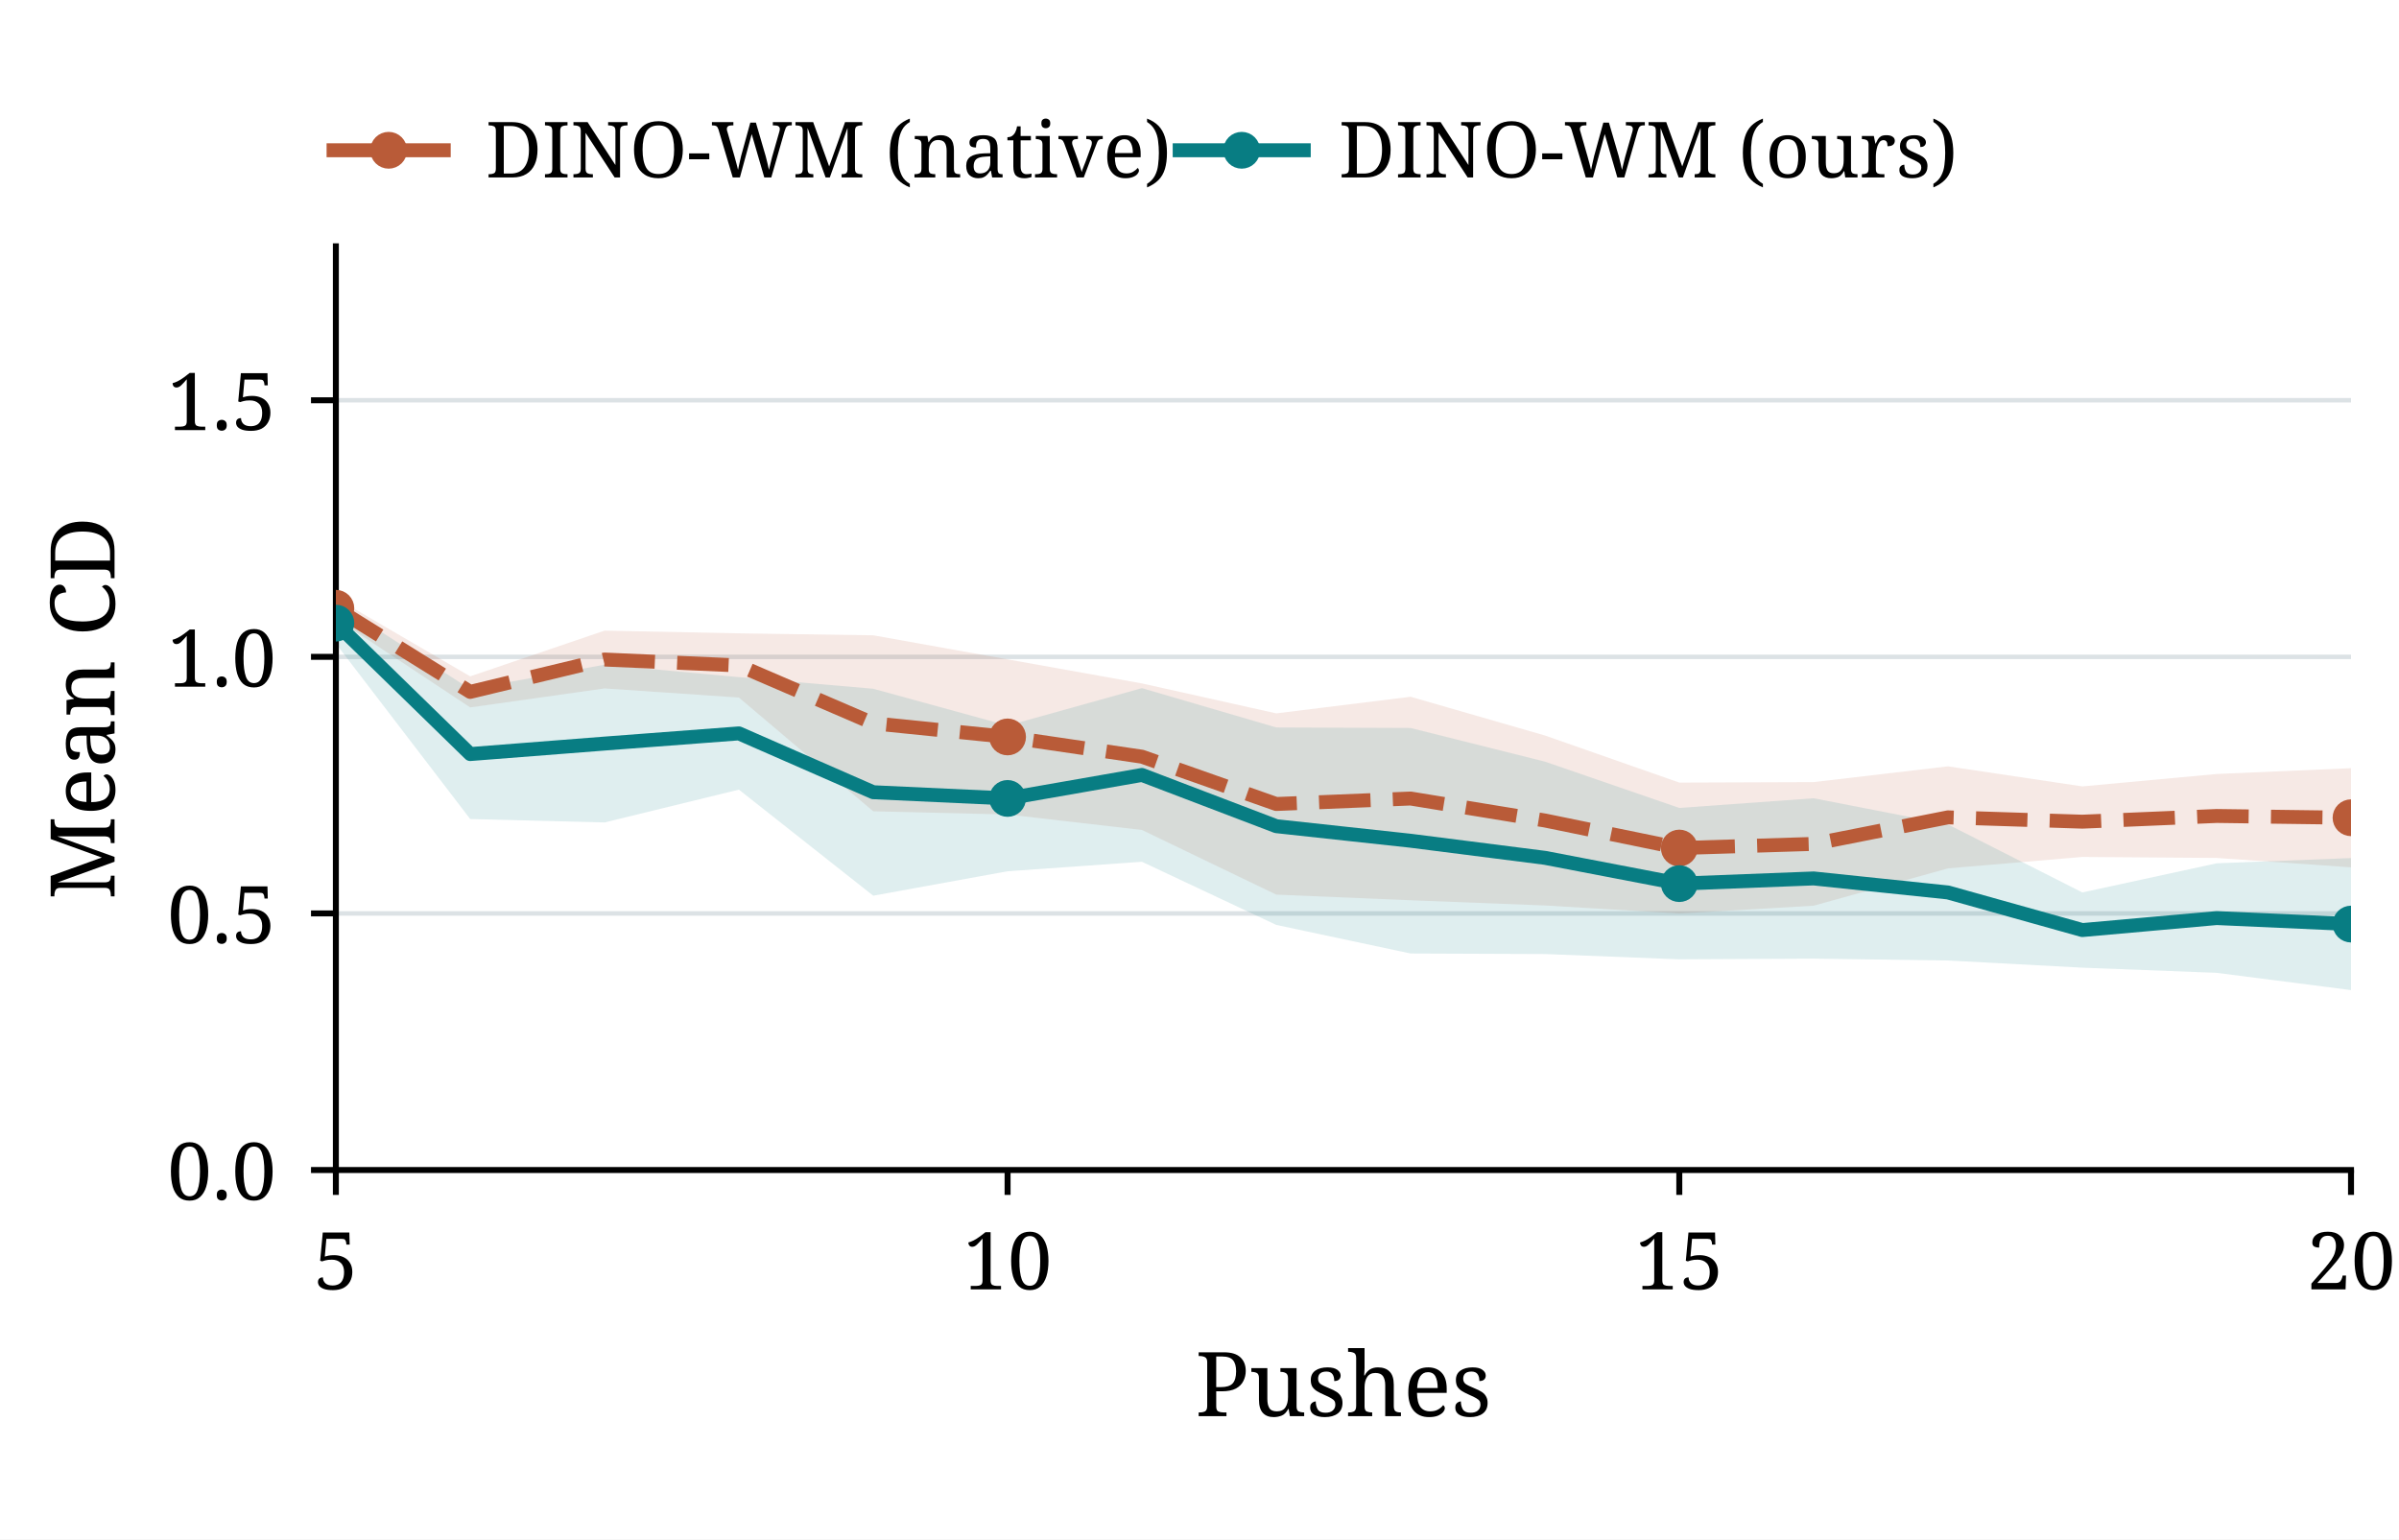
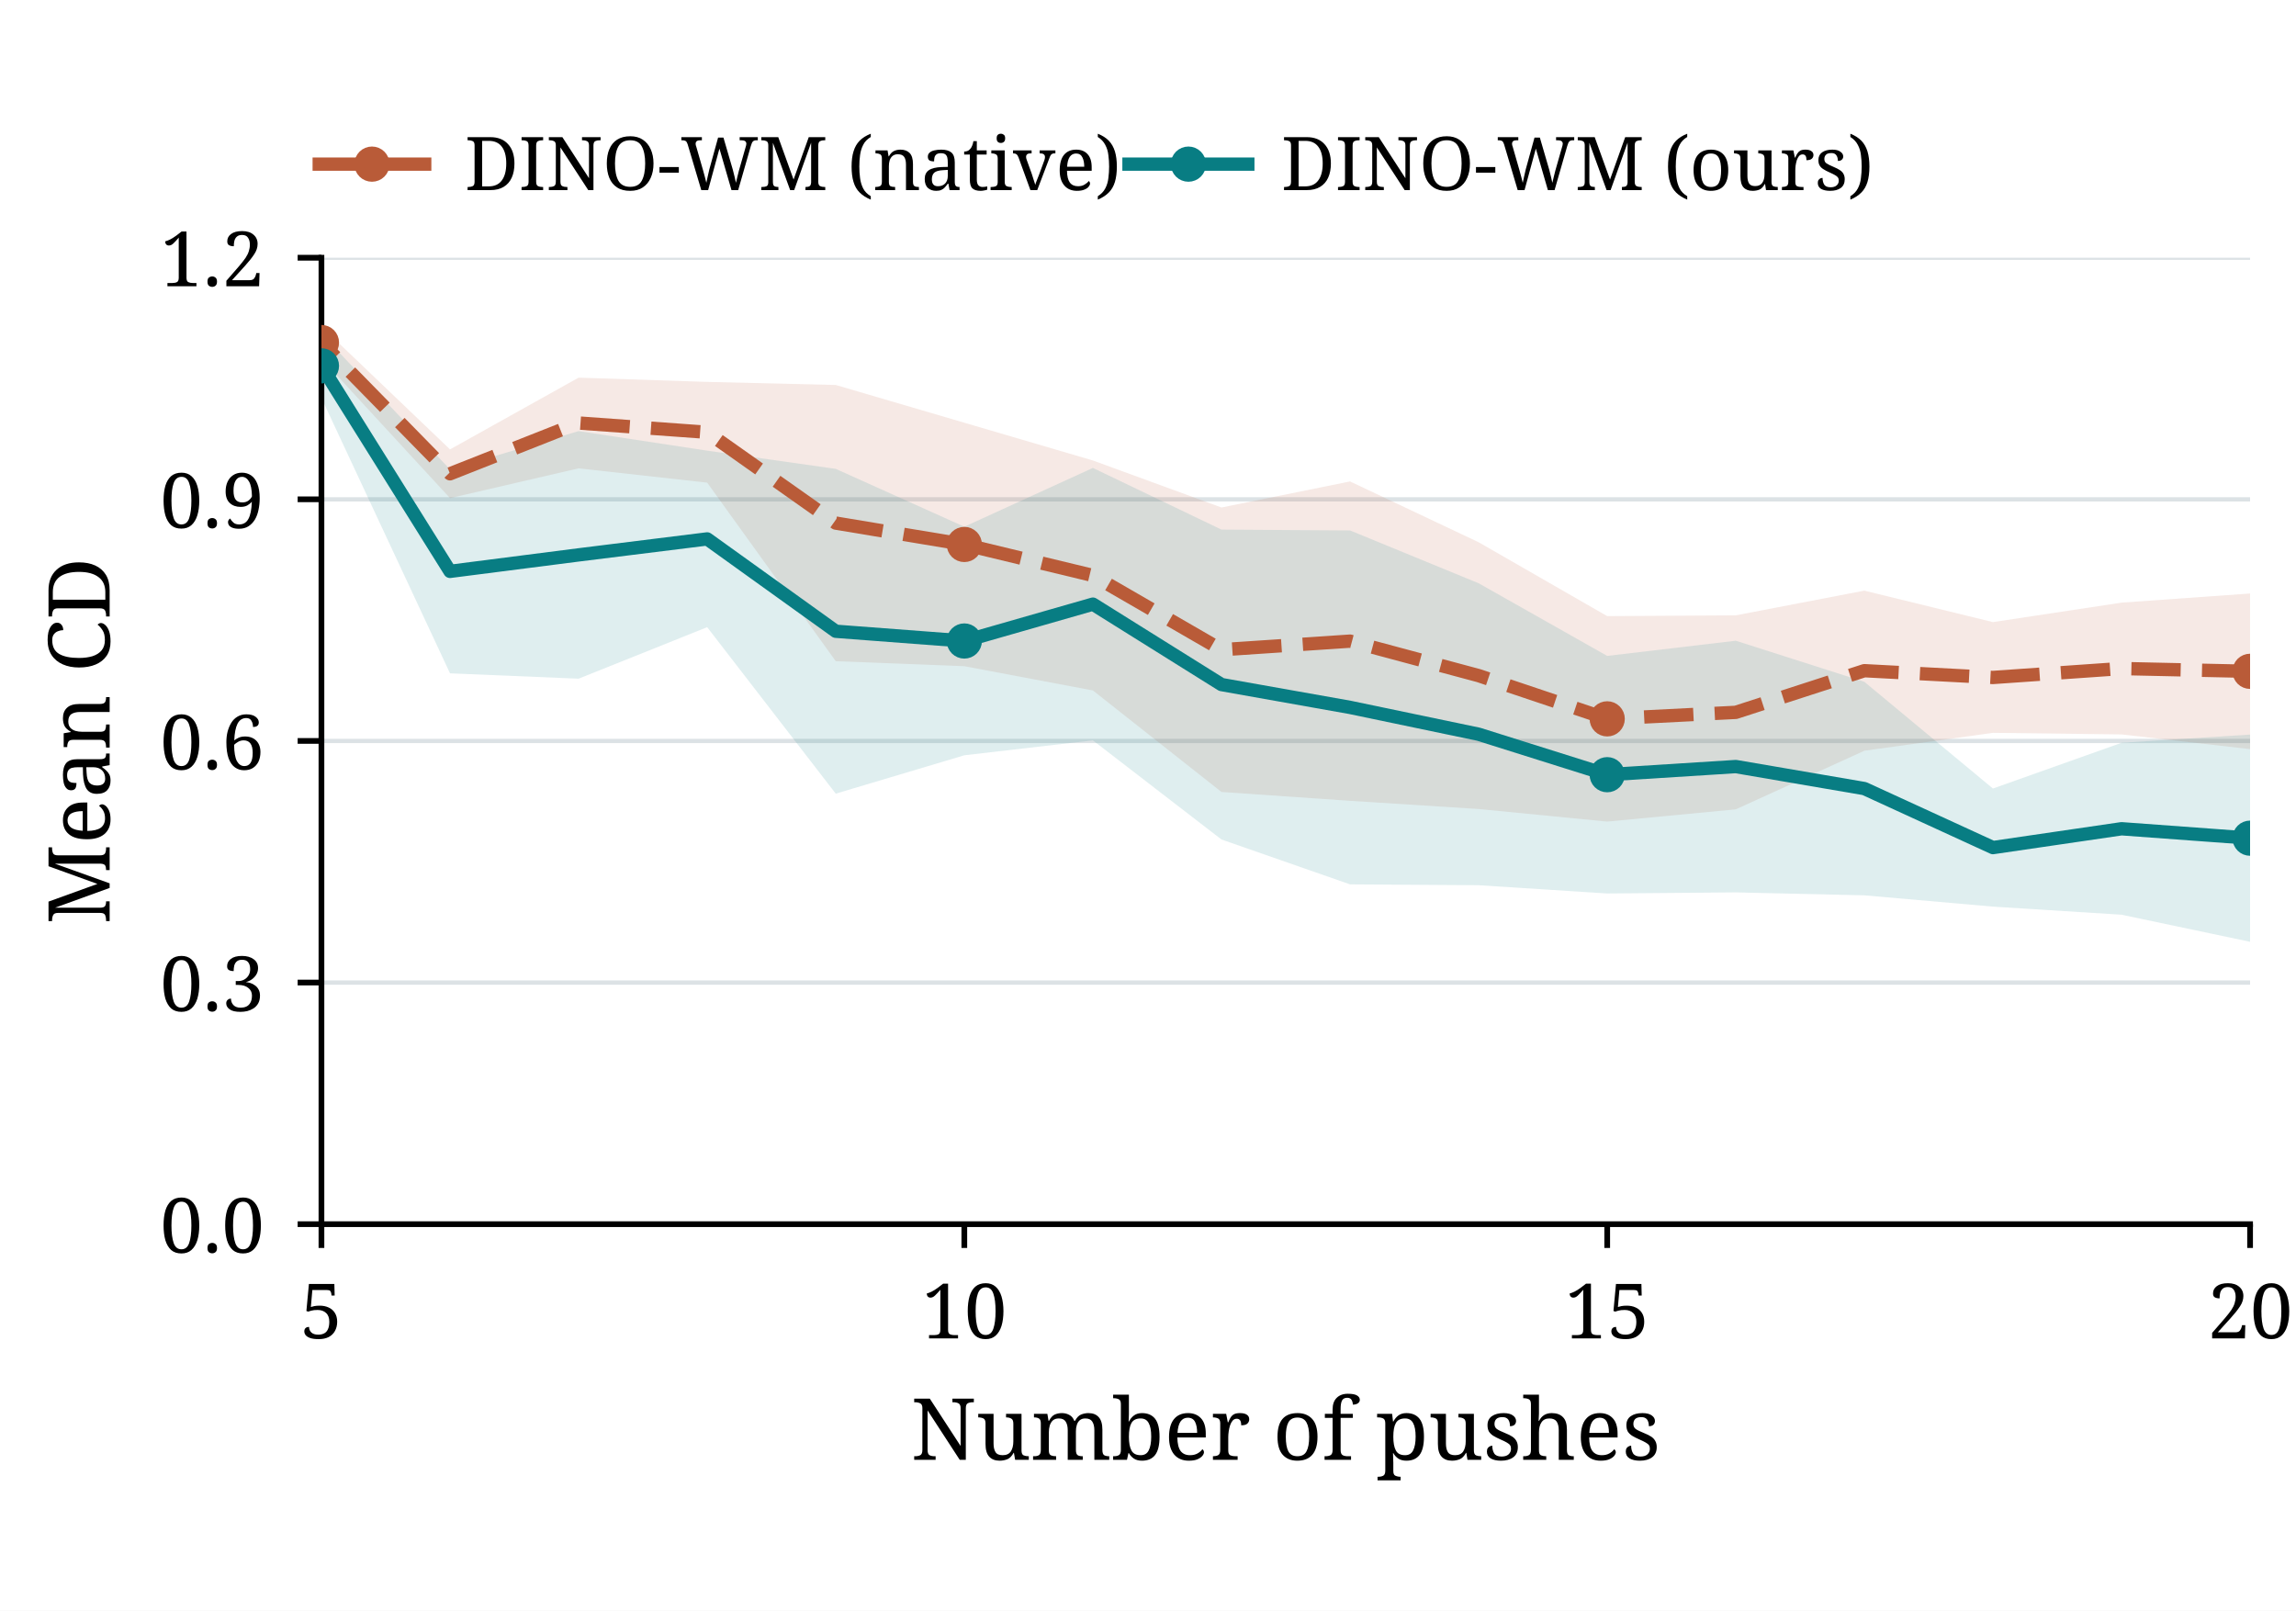
- <svg xmlns="http://www.w3.org/2000/svg" xmlns:xlink="http://www.w3.org/1999/xlink" width="241.2pt" height="154.8pt" viewBox="0 0 241.2 154.8" version="1.1">
+ <svg xmlns="http://www.w3.org/2000/svg" xmlns:xlink="http://www.w3.org/1999/xlink" width="241.2pt" height="169.2pt" viewBox="0 0 241.2 169.2" version="1.1">
  <defs>
    <style type="text/css">*{stroke-linejoin: round; stroke-linecap: butt}</style>
  </defs>
  <g id="figure_1">
    <g id="patch_1">
-       <path d="M 0 154.8 L 241.2 154.8 L 241.2 0 L 0 0 z " style="fill: #ffffff" />
+       <path d="M 0 169.2 L 241.2 169.2 L 241.2 0 L 0 0 z " style="fill: #ffffff" />
    </g>
    <g id="axes_1">
      <g id="patch_2">
-         <path d="M 33.768 117.648 L 236.376 117.648 L 236.376 24.768 L 33.768 24.768 z " style="fill: #ffffff" />
+         <path d="M 33.768 128.592 L 236.376 128.592 L 236.376 27.072 L 33.768 27.072 z " style="fill: #ffffff" />
      </g>
      <g id="matplotlib.axis_1">
        <g id="xtick_1">
          <g id="line2d_1">
            <defs>
-               <path id="mb3c843a8c1" d="M 0 0 L 0 2.5 " style="stroke: #000000; stroke-width: 0.6" />
+               <path id="mee7f53ea67" d="M 0 0 L 0 2.5 " style="stroke: #000000; stroke-width: 0.6" />
            </defs>
            <g>
-               <use xlink:href="#mb3c843a8c1" x="33.768" y="117.648" style="stroke: #000000; stroke-width: 0.6" />
+               <use xlink:href="#mee7f53ea67" x="33.768" y="128.592" style="stroke: #000000; stroke-width: 0.6" />
            </g>
          </g>
          <g id="text_1">
-             <text style="font-size: 8px; font-family: 'STIXGeneral', serif; text-anchor: middle" x="33.768" y="129.648" transform="rotate(-0 33.768 129.648)">5</text>
+             <text style="font-size: 8px; font-family: 'STIXGeneral', serif; text-anchor: middle" x="33.768" y="140.592" transform="rotate(-0 33.768 140.592)">5</text>
          </g>
        </g>
        <g id="xtick_2">
          <g id="line2d_2">
            <g>
-               <use xlink:href="#mb3c843a8c1" x="101.304" y="117.648" style="stroke: #000000; stroke-width: 0.6" />
+               <use xlink:href="#mee7f53ea67" x="101.304" y="128.592" style="stroke: #000000; stroke-width: 0.6" />
            </g>
          </g>
          <g id="text_2">
-             <text style="font-size: 8px; font-family: 'STIXGeneral', serif; text-anchor: middle" x="101.304" y="129.648" transform="rotate(-0 101.304 129.648)">10</text>
+             <text style="font-size: 8px; font-family: 'STIXGeneral', serif; text-anchor: middle" x="101.304" y="140.592" transform="rotate(-0 101.304 140.592)">10</text>
          </g>
        </g>
        <g id="xtick_3">
          <g id="line2d_3">
            <g>
-               <use xlink:href="#mb3c843a8c1" x="168.84" y="117.648" style="stroke: #000000; stroke-width: 0.6" />
+               <use xlink:href="#mee7f53ea67" x="168.84" y="128.592" style="stroke: #000000; stroke-width: 0.6" />
            </g>
          </g>
          <g id="text_3">
-             <text style="font-size: 8px; font-family: 'STIXGeneral', serif; text-anchor: middle" x="168.84" y="129.648" transform="rotate(-0 168.84 129.648)">15</text>
+             <text style="font-size: 8px; font-family: 'STIXGeneral', serif; text-anchor: middle" x="168.84" y="140.592" transform="rotate(-0 168.84 140.592)">15</text>
          </g>
        </g>
        <g id="xtick_4">
          <g id="line2d_4">
            <g>
-               <use xlink:href="#mb3c843a8c1" x="236.376" y="117.648" style="stroke: #000000; stroke-width: 0.6" />
+               <use xlink:href="#mee7f53ea67" x="236.376" y="128.592" style="stroke: #000000; stroke-width: 0.6" />
            </g>
          </g>
          <g id="text_4">
-             <text style="font-size: 8px; font-family: 'STIXGeneral', serif; text-anchor: middle" x="236.376" y="129.648" transform="rotate(-0 236.376 129.648)">20</text>
+             <text style="font-size: 8px; font-family: 'STIXGeneral', serif; text-anchor: middle" x="236.376" y="140.592" transform="rotate(-0 236.376 140.592)">20</text>
          </g>
        </g>
        <g id="text_5">
-           <text style="font-size: 9px; font-family: 'STIXGeneral', serif; text-anchor: middle" x="135.072" y="142.398" transform="rotate(-0 135.072 142.398)">Pushes</text>
+           <text style="font-size: 9px; font-family: 'STIXGeneral', serif; text-anchor: middle" x="135.072" y="153.342" transform="rotate(-0 135.072 153.342)">Number of pushes</text>
        </g>
      </g>
      <g id="matplotlib.axis_2">
        <g id="ytick_1">
          <g id="line2d_5">
-             <path d="M 33.768 117.648 L 236.376 117.648 " clip-path="url(#p703493b4f4)" style="fill: none; stroke: #dce2e5; stroke-width: 0.45; stroke-linecap: square" />
+             <path d="M 33.768 128.592 L 236.376 128.592 " clip-path="url(#pab634c559a)" style="fill: none; stroke: #dce2e5; stroke-width: 0.45; stroke-linecap: square" />
          </g>
          <g id="line2d_6">
            <defs>
-               <path id="m9e21557d8b" d="M 0 0 L -2.5 0 " style="stroke: #000000; stroke-width: 0.6" />
+               <path id="m36e5a5483b" d="M 0 0 L -2.5 0 " style="stroke: #000000; stroke-width: 0.6" />
            </defs>
            <g>
-               <use xlink:href="#m9e21557d8b" x="33.768" y="117.648" style="stroke: #000000; stroke-width: 0.6" />
+               <use xlink:href="#m36e5a5483b" x="33.768" y="128.592" style="stroke: #000000; stroke-width: 0.6" />
            </g>
          </g>
          <g id="text_6">
-             <text style="font-size: 8px; font-family: 'STIXGeneral', serif; text-anchor: end" x="27.768" y="120.648" transform="rotate(-0 27.768 120.648)">0.0</text>
+             <text style="font-size: 8px; font-family: 'STIXGeneral', serif; text-anchor: end" x="27.768" y="131.592" transform="rotate(-0 27.768 131.592)">0.0</text>
          </g>
        </g>
        <g id="ytick_2">
          <g id="line2d_7">
-             <path d="M 33.768 91.848 L 236.376 91.848 " clip-path="url(#p703493b4f4)" style="fill: none; stroke: #dce2e5; stroke-width: 0.45; stroke-linecap: square" />
+             <path d="M 33.768 103.212 L 236.376 103.212 " clip-path="url(#pab634c559a)" style="fill: none; stroke: #dce2e5; stroke-width: 0.45; stroke-linecap: square" />
          </g>
          <g id="line2d_8">
            <g>
-               <use xlink:href="#m9e21557d8b" x="33.768" y="91.848" style="stroke: #000000; stroke-width: 0.6" />
+               <use xlink:href="#m36e5a5483b" x="33.768" y="103.212" style="stroke: #000000; stroke-width: 0.6" />
            </g>
          </g>
          <g id="text_7">
-             <text style="font-size: 8px; font-family: 'STIXGeneral', serif; text-anchor: end" x="27.768" y="94.848" transform="rotate(-0 27.768 94.848)">0.5</text>
+             <text style="font-size: 8px; font-family: 'STIXGeneral', serif; text-anchor: end" x="27.768" y="106.212" transform="rotate(-0 27.768 106.212)">0.3</text>
          </g>
        </g>
        <g id="ytick_3">
          <g id="line2d_9">
-             <path d="M 33.768 66.048 L 236.376 66.048 " clip-path="url(#p703493b4f4)" style="fill: none; stroke: #dce2e5; stroke-width: 0.45; stroke-linecap: square" />
+             <path d="M 33.768 77.832 L 236.376 77.832 " clip-path="url(#pab634c559a)" style="fill: none; stroke: #dce2e5; stroke-width: 0.45; stroke-linecap: square" />
          </g>
          <g id="line2d_10">
            <g>
-               <use xlink:href="#m9e21557d8b" x="33.768" y="66.048" style="stroke: #000000; stroke-width: 0.6" />
+               <use xlink:href="#m36e5a5483b" x="33.768" y="77.832" style="stroke: #000000; stroke-width: 0.6" />
            </g>
          </g>
          <g id="text_8">
-             <text style="font-size: 8px; font-family: 'STIXGeneral', serif; text-anchor: end" x="27.768" y="69.048" transform="rotate(-0 27.768 69.048)">1.0</text>
+             <text style="font-size: 8px; font-family: 'STIXGeneral', serif; text-anchor: end" x="27.768" y="80.832" transform="rotate(-0 27.768 80.832)">0.6</text>
          </g>
        </g>
        <g id="ytick_4">
          <g id="line2d_11">
-             <path d="M 33.768 40.248 L 236.376 40.248 " clip-path="url(#p703493b4f4)" style="fill: none; stroke: #dce2e5; stroke-width: 0.45; stroke-linecap: square" />
+             <path d="M 33.768 52.452 L 236.376 52.452 " clip-path="url(#pab634c559a)" style="fill: none; stroke: #dce2e5; stroke-width: 0.45; stroke-linecap: square" />
          </g>
          <g id="line2d_12">
            <g>
-               <use xlink:href="#m9e21557d8b" x="33.768" y="40.248" style="stroke: #000000; stroke-width: 0.6" />
+               <use xlink:href="#m36e5a5483b" x="33.768" y="52.452" style="stroke: #000000; stroke-width: 0.6" />
            </g>
          </g>
          <g id="text_9">
-             <text style="font-size: 8px; font-family: 'STIXGeneral', serif; text-anchor: end" x="27.768" y="43.248" transform="rotate(-0 27.768 43.248)">1.5</text>
+             <text style="font-size: 8px; font-family: 'STIXGeneral', serif; text-anchor: end" x="27.768" y="55.452" transform="rotate(-0 27.768 55.452)">0.9</text>
          </g>
        </g>
-         <g id="text_10">
-           <text style="font-size: 9px; font-family: 'STIXGeneral', serif; text-anchor: middle" x="11.518" y="71.208" transform="rotate(-90 11.518 71.208)">Mean CD</text>
+         <g id="ytick_5">
+           <g id="line2d_13">
+             <path d="M 33.768 27.072 L 236.376 27.072 " clip-path="url(#pab634c559a)" style="fill: none; stroke: #dce2e5; stroke-width: 0.45; stroke-linecap: square" />
+           </g>
+           <g id="line2d_14">
+             <g>
+               <use xlink:href="#m36e5a5483b" x="33.768" y="27.072" style="stroke: #000000; stroke-width: 0.6" />
+             </g>
+           </g>
+           <g id="text_10">
+             <text style="font-size: 8px; font-family: 'STIXGeneral', serif; text-anchor: end" x="27.768" y="30.072" transform="rotate(-0 27.768 30.072)">1.2</text>
+           </g>
+         </g>
+         <g id="text_11">
+           <text style="font-size: 9px; font-family: 'STIXGeneral', serif; text-anchor: middle" x="11.518" y="77.832" transform="rotate(-90 11.518 77.832)">Mean CD</text>
        </g>
      </g>
      <g id="FillBetweenPolyCollection_1">
-         <path d="M -33.768 36.878 L -33.768 36.878 L -20.261 45.925 L -6.754 55.198 L 6.754 64.641 L 20.261 62.069 L 33.768 62.19 L 47.275 71.132 L 60.782 69.223 L 74.29 70.139 L 87.797 81.578 L 101.304 81.899 L 114.811 83.454 L 128.318 89.957 L 141.826 90.524 L 155.333 91.048 L 168.84 91.855 L 182.347 91.071 L 195.854 87.316 L 209.362 86.168 L 222.869 86.269 L 236.376 87.212 L 236.376 77.242 L 236.376 77.242 L 222.869 77.827 L 209.362 79.074 L 195.854 77.058 L 182.347 78.641 L 168.84 78.69 L 155.333 73.957 L 141.826 70.061 L 128.318 71.731 L 114.811 68.719 L 101.304 66.3 L 87.797 63.881 L 74.29 63.684 L 60.782 63.412 L 47.275 68.009 L 33.768 60.135 L 20.261 57.943 L 6.754 57.797 L -6.754 45.375 L -20.261 38.378 L -33.768 36.878 z " clip-path="url(#p703493b4f4)" style="fill: #b95b38; fill-opacity: 0.13" />
+         <path d="M -33.768 -3.833 L -33.768 -3.833 L -20.261 10.999 L -6.754 26.203 L 6.754 41.685 L 20.261 37.469 L 33.768 37.666 L 47.275 52.328 L 60.782 49.197 L 74.29 50.699 L 87.797 69.454 L 101.304 69.981 L 114.811 72.529 L 128.318 83.191 L 141.826 84.121 L 155.333 84.981 L 168.84 86.303 L 182.347 85.018 L 195.854 78.861 L 209.362 76.98 L 222.869 77.146 L 236.376 78.691 L 236.376 62.344 L 236.376 62.344 L 222.869 63.304 L 209.362 65.349 L 195.854 62.043 L 182.347 64.639 L 168.84 64.72 L 155.333 56.959 L 141.826 50.572 L 128.318 53.31 L 114.811 48.37 L 101.304 44.404 L 87.797 40.44 L 74.29 40.116 L 60.782 39.67 L 47.275 47.207 L 33.768 34.297 L 20.261 30.703 L 6.754 30.464 L -6.754 10.097 L -20.261 -1.374 L -33.768 -3.833 z " clip-path="url(#pab634c559a)" style="fill: #b95b38; fill-opacity: 0.13" />
      </g>
      <g id="FillBetweenPolyCollection_2">
-         <path d="M -33.768 36.878 L -33.768 36.878 L -20.261 45.922 L -6.754 55.194 L 6.754 64.637 L 20.261 61.554 L 33.768 64.712 L 47.275 82.356 L 60.782 82.699 L 74.29 79.399 L 87.797 90.065 L 101.304 87.606 L 114.811 86.652 L 128.318 93.002 L 141.826 95.877 L 155.333 95.931 L 168.84 96.461 L 182.347 96.391 L 195.854 96.58 L 209.362 97.302 L 222.869 97.821 L 236.376 99.556 L 236.376 86.28 L 236.376 86.28 L 222.869 86.807 L 209.362 89.737 L 195.854 82.899 L 182.347 80.267 L 168.84 81.24 L 155.333 76.585 L 141.826 73.2 L 128.318 73.147 L 114.811 69.195 L 101.304 72.962 L 87.797 69.255 L 74.29 68.089 L 60.782 66.837 L 47.275 69.289 L 33.768 60.599 L 20.261 58.375 L 6.754 57.82 L -6.754 45.399 L -20.261 38.422 L -33.768 36.878 z " clip-path="url(#p703493b4f4)" style="fill: #087d83; fill-opacity: 0.13" />
+         <path d="M -33.768 -3.833 L -33.768 -3.833 L -20.261 10.996 L -6.754 26.197 L 6.754 41.679 L 20.261 36.625 L 33.768 41.801 L 47.275 70.729 L 60.782 71.292 L 74.29 65.881 L 87.797 83.369 L 101.304 79.338 L 114.811 77.772 L 128.318 88.183 L 141.826 92.897 L 155.333 92.987 L 168.84 93.855 L 182.347 93.74 L 195.854 94.049 L 209.362 95.235 L 222.869 96.085 L 236.376 98.93 L 236.376 77.162 L 236.376 77.162 L 222.869 78.027 L 209.362 82.831 L 195.854 71.62 L 182.347 67.304 L 168.84 68.899 L 155.333 61.267 L 141.826 55.719 L 128.318 55.631 L 114.811 49.152 L 101.304 55.328 L 87.797 49.251 L 74.29 47.338 L 60.782 45.285 L 47.275 49.306 L 33.768 35.059 L 20.261 31.412 L 6.754 30.501 L -6.754 10.137 L -20.261 -1.302 L -33.768 -3.833 z " clip-path="url(#pab634c559a)" style="fill: #087d83; fill-opacity: 0.13" />
      </g>
      <g id="patch_3">
-         <path d="M 33.768 117.648 L 33.768 24.768 " style="fill: none; stroke: #000000; stroke-width: 0.6; stroke-linejoin: miter; stroke-linecap: square" />
+         <path d="M 33.768 128.592 L 33.768 27.072 " style="fill: none; stroke: #000000; stroke-width: 0.6; stroke-linejoin: miter; stroke-linecap: square" />
      </g>
      <g id="patch_4">
-         <path d="M 33.768 117.648 L 236.376 117.648 " style="fill: none; stroke: #000000; stroke-width: 0.6; stroke-linejoin: miter; stroke-linecap: square" />
+         <path d="M 33.768 128.592 L 236.376 128.592 " style="fill: none; stroke: #000000; stroke-width: 0.6; stroke-linejoin: miter; stroke-linecap: square" />
      </g>
-       <g id="line2d_13">
-         <path d="M -1 54.943 L 6.754 61.219 L 20.261 60.006 L 33.768 61.162 L 47.275 69.571 L 60.782 66.317 L 74.29 66.912 L 87.797 72.73 L 101.304 74.1 L 114.811 76.086 L 128.318 80.844 L 141.826 80.293 L 155.333 82.503 L 168.84 85.273 L 182.347 84.856 L 195.854 82.187 L 209.362 82.621 L 222.869 82.048 L 236.376 82.227 " clip-path="url(#p703493b4f4)" style="fill: none; stroke-dasharray: 5.18,2.24; stroke-dashoffset: 0; stroke: #b95b38; stroke-width: 1.4" />
+       <g id="line2d_15">
+         <path d="M -1 25.785 L 6.754 36.074 L 20.261 34.086 L 33.768 35.982 L 47.275 49.768 L 60.782 44.433 L 74.29 45.408 L 87.797 54.947 L 101.304 57.193 L 114.811 60.45 L 128.318 68.25 L 141.826 67.347 L 155.333 70.97 L 168.84 75.511 L 182.347 74.828 L 195.854 70.452 L 209.362 71.165 L 222.869 70.225 L 236.376 70.518 " clip-path="url(#pab634c559a)" style="fill: none; stroke-dasharray: 5.18,2.24; stroke-dashoffset: 0; stroke: #b95b38; stroke-width: 1.4" />
        <defs>
-           <path id="mfc85466d90" d="M 0 1.35 C 0.358 1.35 0.701 1.208 0.955 0.955 C 1.208 0.701 1.35 0.358 1.35 0 C 1.35 -0.358 1.208 -0.701 0.955 -0.955 C 0.701 -1.208 0.358 -1.35 0 -1.35 C -0.358 -1.35 -0.701 -1.208 -0.955 -0.955 C -1.208 -0.701 -1.35 -0.358 -1.35 0 C -1.35 0.358 -1.208 0.701 -0.955 0.955 C -0.701 1.208 -0.358 1.35 0 1.35 z " style="stroke: #b95b38" />
+           <path id="m06a1578f62" d="M 0 1.35 C 0.358 1.35 0.701 1.208 0.955 0.955 C 1.208 0.701 1.35 0.358 1.35 0 C 1.35 -0.358 1.208 -0.701 0.955 -0.955 C 0.701 -1.208 0.358 -1.35 0 -1.35 C -0.358 -1.35 -0.701 -1.208 -0.955 -0.955 C -1.208 -0.701 -1.35 -0.358 -1.35 0 C -1.35 0.358 -1.208 0.701 -0.955 0.955 C -0.701 1.208 -0.358 1.35 0 1.35 z " style="stroke: #b95b38" />
        </defs>
-         <g clip-path="url(#p703493b4f4)">
-           <use xlink:href="#mfc85466d90" x="-1" y="48.661" style="fill: #b95b38; stroke: #b95b38" />
-           <use xlink:href="#mfc85466d90" x="33.768" y="61.162" style="fill: #b95b38; stroke: #b95b38" />
-           <use xlink:href="#mfc85466d90" x="101.304" y="74.1" style="fill: #b95b38; stroke: #b95b38" />
-           <use xlink:href="#mfc85466d90" x="168.84" y="85.273" style="fill: #b95b38; stroke: #b95b38" />
-           <use xlink:href="#mfc85466d90" x="236.376" y="82.227" style="fill: #b95b38; stroke: #b95b38" />
+         <g clip-path="url(#pab634c559a)">
+           <use xlink:href="#m06a1578f62" x="-1" y="15.485" style="fill: #b95b38; stroke: #b95b38" />
+           <use xlink:href="#m06a1578f62" x="33.768" y="35.982" style="fill: #b95b38; stroke: #b95b38" />
+           <use xlink:href="#m06a1578f62" x="101.304" y="57.193" style="fill: #b95b38; stroke: #b95b38" />
+           <use xlink:href="#m06a1578f62" x="168.84" y="75.511" style="fill: #b95b38; stroke: #b95b38" />
+           <use xlink:href="#m06a1578f62" x="236.376" y="70.518" style="fill: #b95b38; stroke: #b95b38" />
        </g>
      </g>
-       <g id="line2d_14">
-         <path d="M -1 54.953 L 6.754 61.228 L 20.261 59.965 L 33.768 62.656 L 47.275 75.823 L 60.782 74.768 L 74.29 73.744 L 87.797 79.66 L 101.304 80.284 L 114.811 77.923 L 128.318 83.074 L 141.826 84.539 L 155.333 86.258 L 168.84 88.85 L 182.347 88.329 L 195.854 89.739 L 209.362 93.52 L 222.869 92.314 L 236.376 92.918 " clip-path="url(#p703493b4f4)" style="fill: none; stroke: #087d83; stroke-width: 1.4; stroke-linecap: square" />
+       <g id="line2d_16">
+         <path d="M -1 25.801 L 6.754 36.09 L 20.261 34.018 L 33.768 38.43 L 47.275 60.018 L 60.782 58.288 L 74.29 56.61 L 87.797 66.31 L 101.304 67.333 L 114.811 63.462 L 128.318 71.907 L 141.826 74.308 L 155.333 77.127 L 168.84 81.377 L 182.347 80.522 L 195.854 82.835 L 209.362 89.033 L 222.869 87.056 L 236.376 88.046 " clip-path="url(#pab634c559a)" style="fill: none; stroke: #087d83; stroke-width: 1.4; stroke-linecap: square" />
        <defs>
-           <path id="m1166feddb2" d="M 0 1.35 C 0.358 1.35 0.701 1.208 0.955 0.955 C 1.208 0.701 1.35 0.358 1.35 0 C 1.35 -0.358 1.208 -0.701 0.955 -0.955 C 0.701 -1.208 0.358 -1.35 0 -1.35 C -0.358 -1.35 -0.701 -1.208 -0.955 -0.955 C -1.208 -0.701 -1.35 -0.358 -1.35 0 C -1.35 0.358 -1.208 0.701 -0.955 0.955 C -0.701 1.208 -0.358 1.35 0 1.35 z " style="stroke: #087d83" />
+           <path id="md9291a93a5" d="M 0 1.35 C 0.358 1.35 0.701 1.208 0.955 0.955 C 1.208 0.701 1.35 0.358 1.35 0 C 1.35 -0.358 1.208 -0.701 0.955 -0.955 C 0.701 -1.208 0.358 -1.35 0 -1.35 C -0.358 -1.35 -0.701 -1.208 -0.955 -0.955 C -1.208 -0.701 -1.35 -0.358 -1.35 0 C -1.35 0.358 -1.208 0.701 -0.955 0.955 C -0.701 1.208 -0.358 1.35 0 1.35 z " style="stroke: #087d83" />
        </defs>
-         <g clip-path="url(#p703493b4f4)">
-           <use xlink:href="#m1166feddb2" x="-1" y="49.385" style="fill: #087d83; stroke: #087d83" />
-           <use xlink:href="#m1166feddb2" x="33.768" y="62.656" style="fill: #087d83; stroke: #087d83" />
-           <use xlink:href="#m1166feddb2" x="101.304" y="80.284" style="fill: #087d83; stroke: #087d83" />
-           <use xlink:href="#m1166feddb2" x="168.84" y="88.85" style="fill: #087d83; stroke: #087d83" />
-           <use xlink:href="#m1166feddb2" x="236.376" y="92.918" style="fill: #087d83; stroke: #087d83" />
+         <g clip-path="url(#pab634c559a)">
+           <use xlink:href="#md9291a93a5" x="-1" y="16.673" style="fill: #087d83; stroke: #087d83" />
+           <use xlink:href="#md9291a93a5" x="33.768" y="38.43" style="fill: #087d83; stroke: #087d83" />
+           <use xlink:href="#md9291a93a5" x="101.304" y="67.333" style="fill: #087d83; stroke: #087d83" />
+           <use xlink:href="#md9291a93a5" x="168.84" y="81.377" style="fill: #087d83; stroke: #087d83" />
+           <use xlink:href="#md9291a93a5" x="236.376" y="88.046" style="fill: #087d83; stroke: #087d83" />
        </g>
      </g>
      <g id="legend_1">
-         <g id="line2d_15">
-           <path d="M 32.836 15.11 L 39.076 15.11 L 45.316 15.11 " style="fill: none; stroke-dasharray: 5.18,2.24; stroke-dashoffset: 0; stroke: #b95b38; stroke-width: 1.4" />
+         <g id="line2d_17">
+           <path d="M 32.836 17.242 L 39.076 17.242 L 45.316 17.242 " style="fill: none; stroke-dasharray: 5.18,2.24; stroke-dashoffset: 0; stroke: #b95b38; stroke-width: 1.4" />
          <g>
-             <use xlink:href="#mfc85466d90" x="39.076" y="15.11" style="fill: #b95b38; stroke: #b95b38" />
-           </g>
-         </g>
-         <g id="text_11">
-           <text style="font-size: 7.8px; font-family: 'STIXGeneral', serif; text-anchor: start" x="48.826" y="17.84" transform="rotate(-0 48.82584 17.8404)">DINO-WM (native)</text>
-         </g>
-         <g id="line2d_16">
-           <path d="M 118.605 15.11 L 124.845 15.11 L 131.085 15.11 " style="fill: none; stroke: #087d83; stroke-width: 1.4; stroke-linecap: square" />
-           <g>
-             <use xlink:href="#m1166feddb2" x="124.845" y="15.11" style="fill: #087d83; stroke: #087d83" />
+             <use xlink:href="#m06a1578f62" x="39.076" y="17.242" style="fill: #b95b38; stroke: #b95b38" />
          </g>
        </g>
        <g id="text_12">
-           <text style="font-size: 7.8px; font-family: 'STIXGeneral', serif; text-anchor: start" x="134.595" y="17.84" transform="rotate(-0 134.5954 17.8404)">DINO-WM (ours)</text>
+           <text style="font-size: 7.8px; font-family: 'STIXGeneral', serif; text-anchor: start" x="48.826" y="19.972" transform="rotate(-0 48.82584 19.9716)">DINO-WM (native)</text>
+         </g>
+         <g id="line2d_18">
+           <path d="M 118.605 17.242 L 124.845 17.242 L 131.085 17.242 " style="fill: none; stroke: #087d83; stroke-width: 1.4; stroke-linecap: square" />
+           <g>
+             <use xlink:href="#md9291a93a5" x="124.845" y="17.242" style="fill: #087d83; stroke: #087d83" />
+           </g>
+         </g>
+         <g id="text_13">
+           <text style="font-size: 7.8px; font-family: 'STIXGeneral', serif; text-anchor: start" x="134.595" y="19.972" transform="rotate(-0 134.5954 19.9716)">DINO-WM (ours)</text>
        </g>
      </g>
    </g>
  </g>
  <defs>
-     <clipPath id="p703493b4f4">
-       <rect x="33.768" y="24.768" width="202.608" height="92.88" />
+     <clipPath id="pab634c559a">
+       <rect x="33.768" y="27.072" width="202.608" height="101.52" />
    </clipPath>
  </defs>
</svg>
